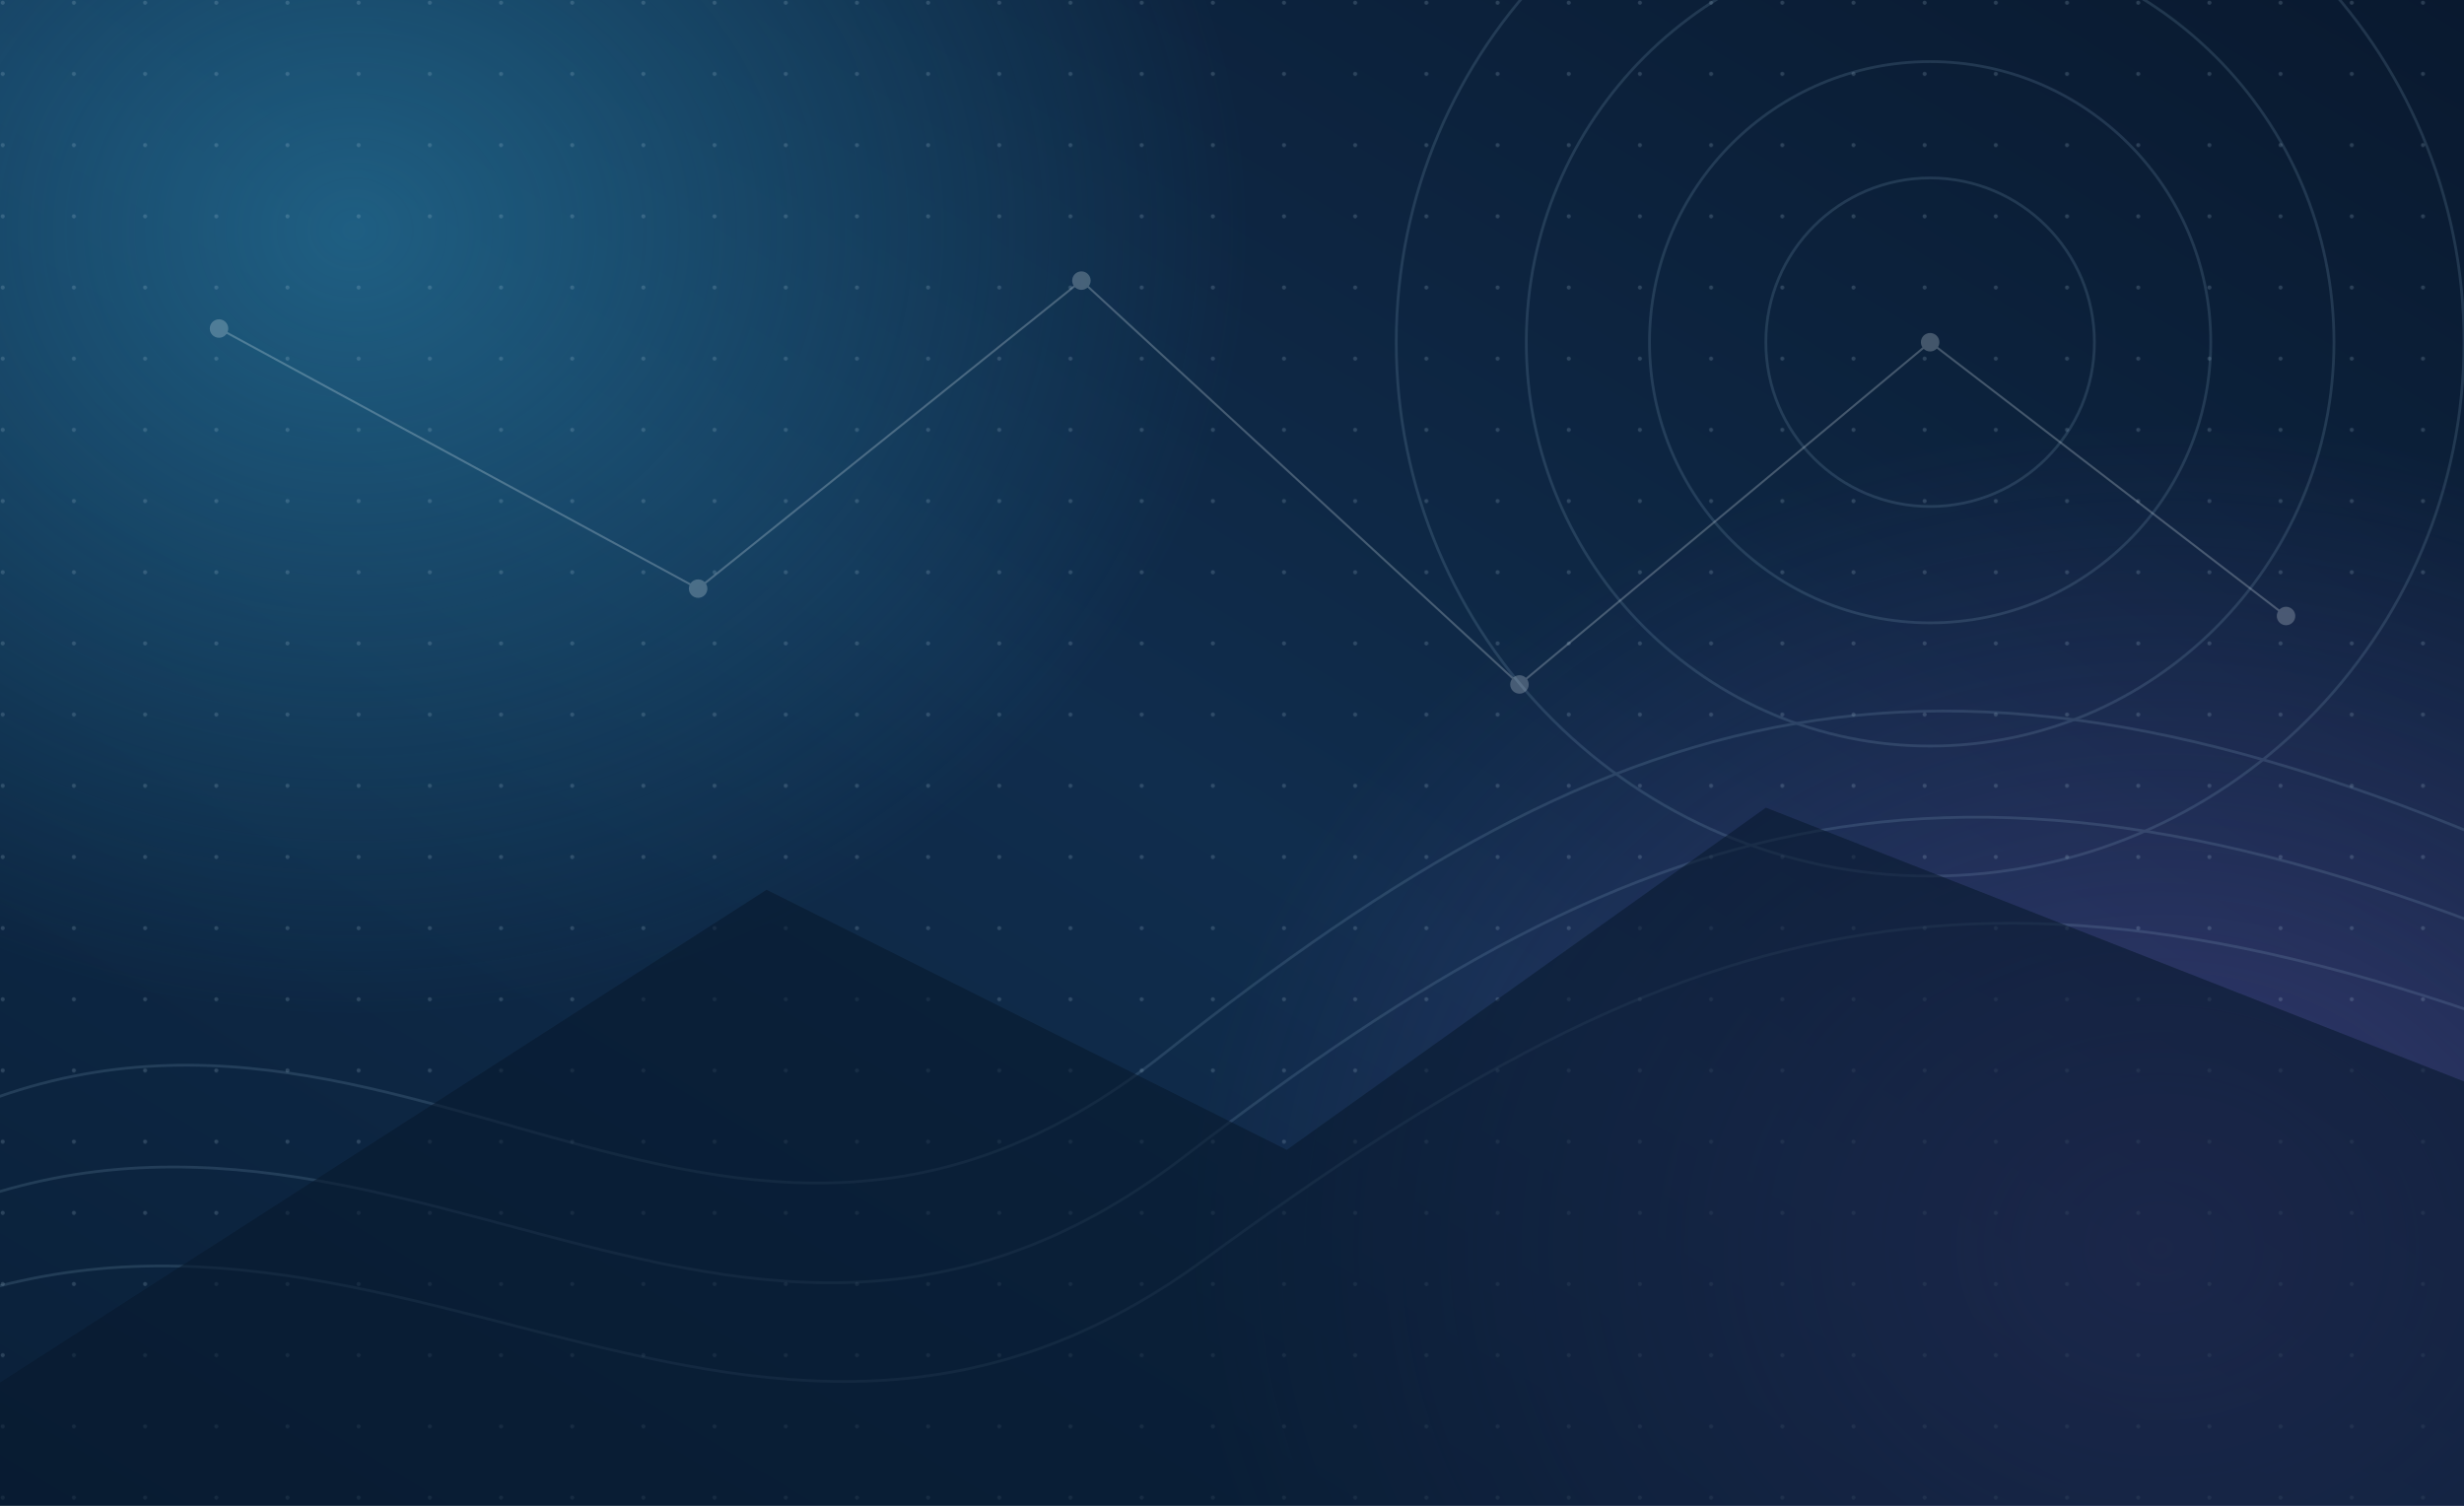
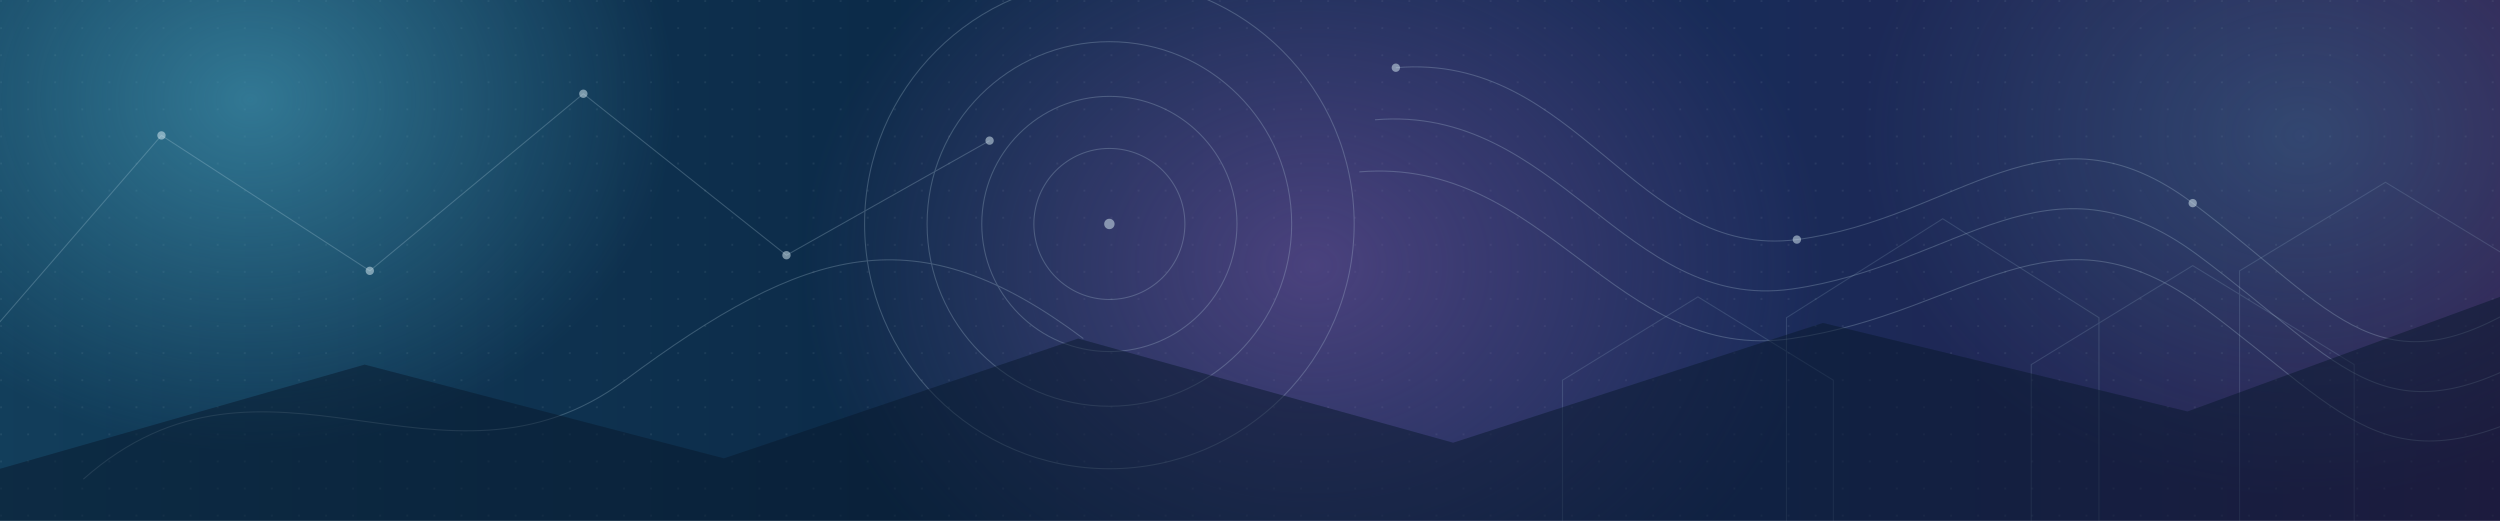
- <svg xmlns="http://www.w3.org/2000/svg" viewBox="0 0 1800 1100" role="img" aria-labelledby="title desc">
+ <svg xmlns="http://www.w3.org/2000/svg" viewBox="0 0 4800 1000">
  <defs>
-     <radialGradient id="glow-a" cx="50%" cy="50%" r="50%">
-       <stop offset="0" stop-color="#287da3" stop-opacity=".62" />
-       <stop offset="1" stop-color="#287da3" stop-opacity="0" />
+     <linearGradient id="base" x1="0" y1="0" x2="1" y2="0">
+       <stop offset="0" stop-color="#123e5b" />
+       <stop offset=".35" stop-color="#0c2b49" />
+       <stop offset=".7" stop-color="#182b58" />
+       <stop offset="1" stop-color="#311f50" />
+     </linearGradient>
+     <radialGradient id="cyan">
+       <stop offset="0" stop-color="#48a2bd" stop-opacity=".6" />
+       <stop offset="1" stop-color="#48a2bd" stop-opacity="0" />
    </radialGradient>
-     <radialGradient id="glow-b" cx="50%" cy="50%" r="50%">
-       <stop offset="0" stop-color="#604b9b" stop-opacity=".48" />
-       <stop offset="1" stop-color="#604b9b" stop-opacity="0" />
+     <radialGradient id="violet">
+       <stop offset="0" stop-color="#7854a2" stop-opacity=".55" />
+       <stop offset="1" stop-color="#7854a2" stop-opacity="0" />
    </radialGradient>
-     <linearGradient id="sweep" x1="0" y1="1" x2="1" y2="0">
-       <stop offset="0" stop-color="#0a2039" />
-       <stop offset=".48" stop-color="#102d4d" />
-       <stop offset="1" stop-color="#09192f" />
-     </linearGradient>
-     <pattern id="points" width="52" height="52" patternUnits="userSpaceOnUse">
-       <circle cx="2" cy="2" r="1.5" fill="#bcd8e9" opacity=".18" />
+     <pattern id="dots" width="52" height="52" patternUnits="userSpaceOnUse">
+       <circle cx="2" cy="2" r="1.4" fill="#d8e9f2" opacity=".16" />
    </pattern>
  </defs>
-   <rect width="1800" height="1100" fill="url(#sweep)" />
-   <ellipse cx="260" cy="170" rx="650" ry="570" fill="url(#glow-a)" />
-   <ellipse cx="1580" cy="910" rx="720" ry="600" fill="url(#glow-b)" />
-   <rect width="1800" height="1100" fill="url(#points)" />
-   <g fill="none" stroke="#9dc8df" stroke-width="2" opacity=".16">
-     <circle cx="1410" cy="250" r="120" />
-     <circle cx="1410" cy="250" r="205" />
-     <circle cx="1410" cy="250" r="295" />
-     <circle cx="1410" cy="250" r="390" />
-     <path d="M-100 850C260 620 510 1040 850 770S1430 430 1900 650" />
-     <path d="M-120 925C250 695 520 1110 865 845S1445 510 1920 720" />
-     <path d="M-140 1000C240 765 525 1180 880 920S1460 590 1940 790" />
+   <rect width="4800" height="1000" fill="url(#base)" />
+   <rect width="4800" height="1000" fill="url(#dots)" />
+   <ellipse cx="480" cy="190" rx="820" ry="680" fill="url(#cyan)" />
+   <ellipse cx="2520" cy="510" rx="980" ry="820" fill="url(#violet)" />
+   <ellipse cx="4420" cy="260" rx="850" ry="700" fill="url(#cyan)" opacity=".48" />
+   <g fill="none" stroke="#c4dfeb" stroke-width="2" opacity=".24">
+     <path d="M-80 710 310 260 710 520 1120 180 1510 490 1900 270" />
+     <path d="M160 920C510 610 850 990 1200 730S1760 410 2080 650" />
+     <circle cx="2130" cy="430" r="145" />
+     <circle cx="2130" cy="430" r="245" />
+     <circle cx="2130" cy="430" r="350" />
+     <circle cx="2130" cy="430" r="470" />
+     <path d="M2680 130C3030 100 3140 500 3450 460S3930 180 4210 390 4570 770 4880 560" />
+     <path d="M2640 230C2990 200 3120 600 3440 555S3930 275 4220 490 4580 865 4920 650" />
+     <path d="M2610 330C2970 300 3100 700 3440 650S3940 375 4230 590 4590 960 4960 740" />
  </g>
-   <g stroke="#e8f3f8" stroke-width="1.5" opacity=".25">
-     <path d="M160 240 510 430 790 205 1110 500 1410 250 1670 450" fill="none" />
-     <circle cx="160" cy="240" r="6" fill="#e8f3f8" />
-     <circle cx="510" cy="430" r="6" fill="#e8f3f8" />
-     <circle cx="790" cy="205" r="6" fill="#e8f3f8" />
-     <circle cx="1110" cy="500" r="6" fill="#e8f3f8" />
-     <circle cx="1410" cy="250" r="6" fill="#e8f3f8" />
-     <circle cx="1670" cy="450" r="6" fill="#e8f3f8" />
+   <g fill="#d7eaf2" opacity=".52">
+     <circle cx="310" cy="260" r="8" />
+     <circle cx="710" cy="520" r="8" />
+     <circle cx="1120" cy="180" r="8" />
+     <circle cx="1510" cy="490" r="8" />
+     <circle cx="1900" cy="270" r="8" />
+     <circle cx="2130" cy="430" r="10" />
+     <circle cx="2680" cy="130" r="8" />
+     <circle cx="3450" cy="460" r="8" />
+     <circle cx="4210" cy="390" r="8" />
  </g>
-   <path d="M0 1010 560 650 940 840 1290 590 1800 790V1100H0Z" fill="#07182c" opacity=".58" />
+   <g fill="none" stroke="#b5d7e6" stroke-width="2" opacity=".16">
+     <path d="M3000 1000V730L3260 570 3520 730V1000" />
+     <path d="M3430 1000V610L3730 420 4030 610V1000" />
+     <path d="M3900 1000V700L4210 510 4520 700V1000" />
+     <path d="M4300 1000V520L4580 350 4860 520" />
+   </g>
+   <path d="M0 900 700 700 1390 880 2070 650 2790 850 3500 620 4200 790 4800 570V1000H0Z" fill="#07182c" opacity=".5" />
</svg>
